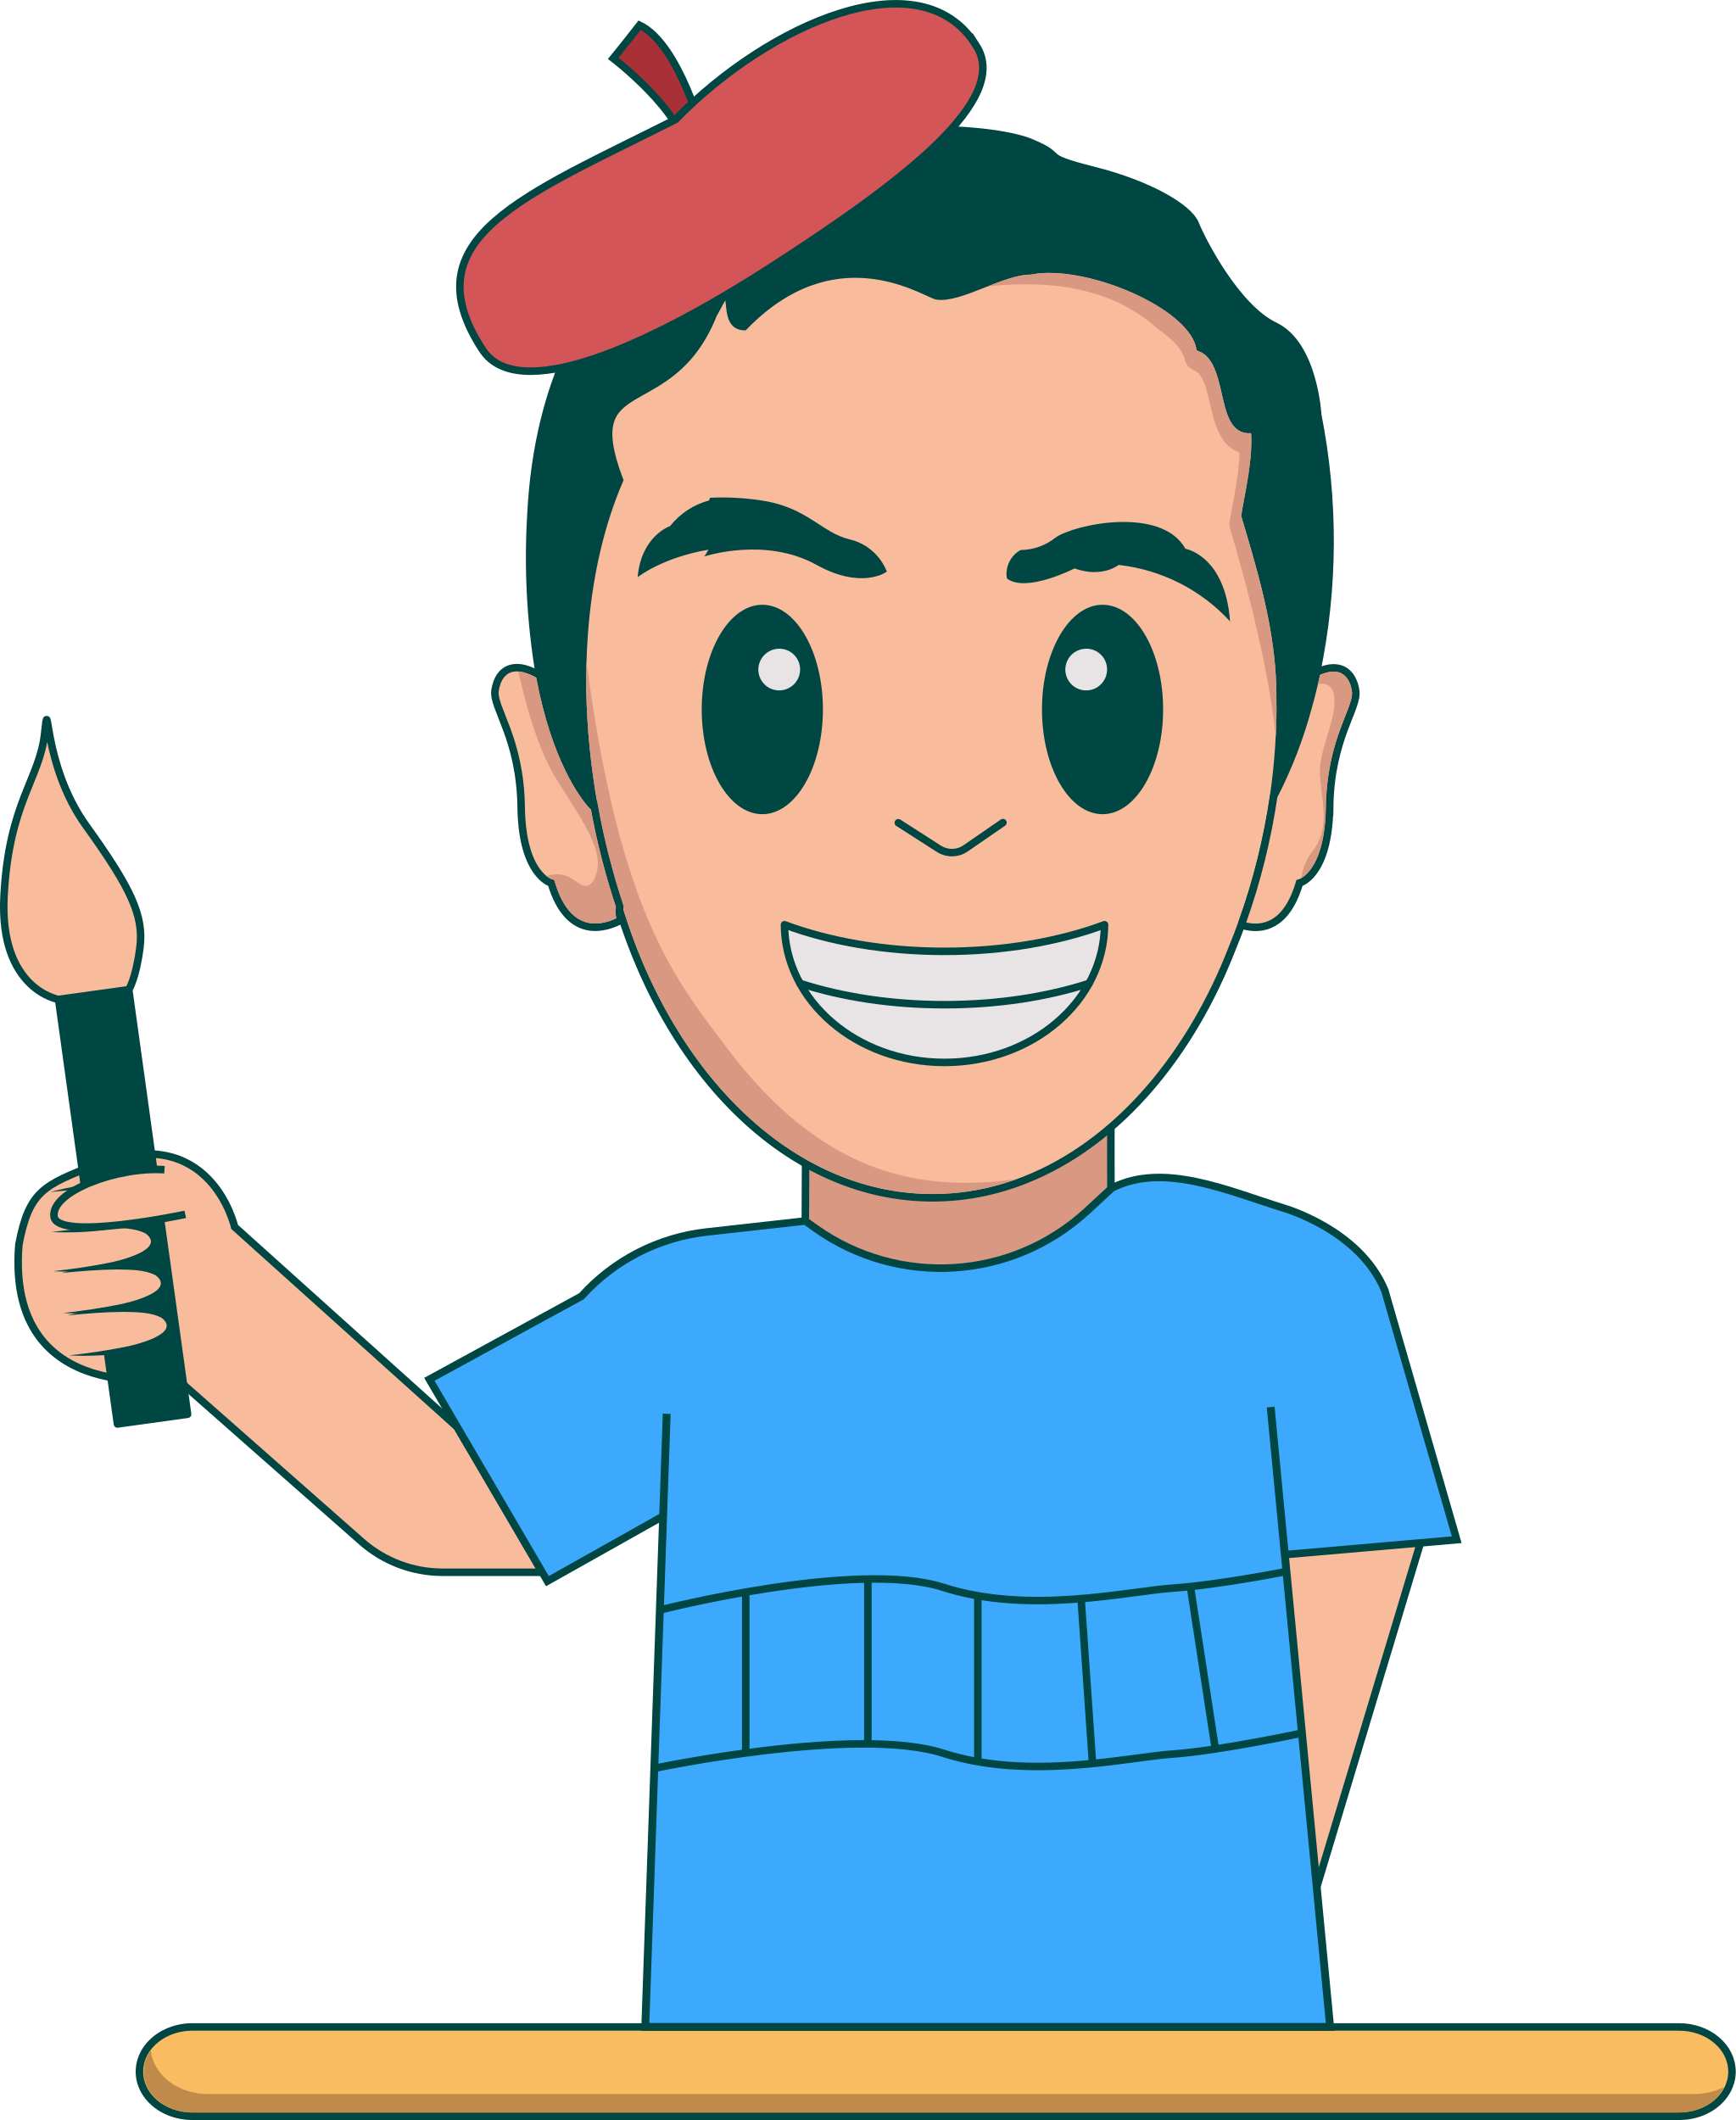
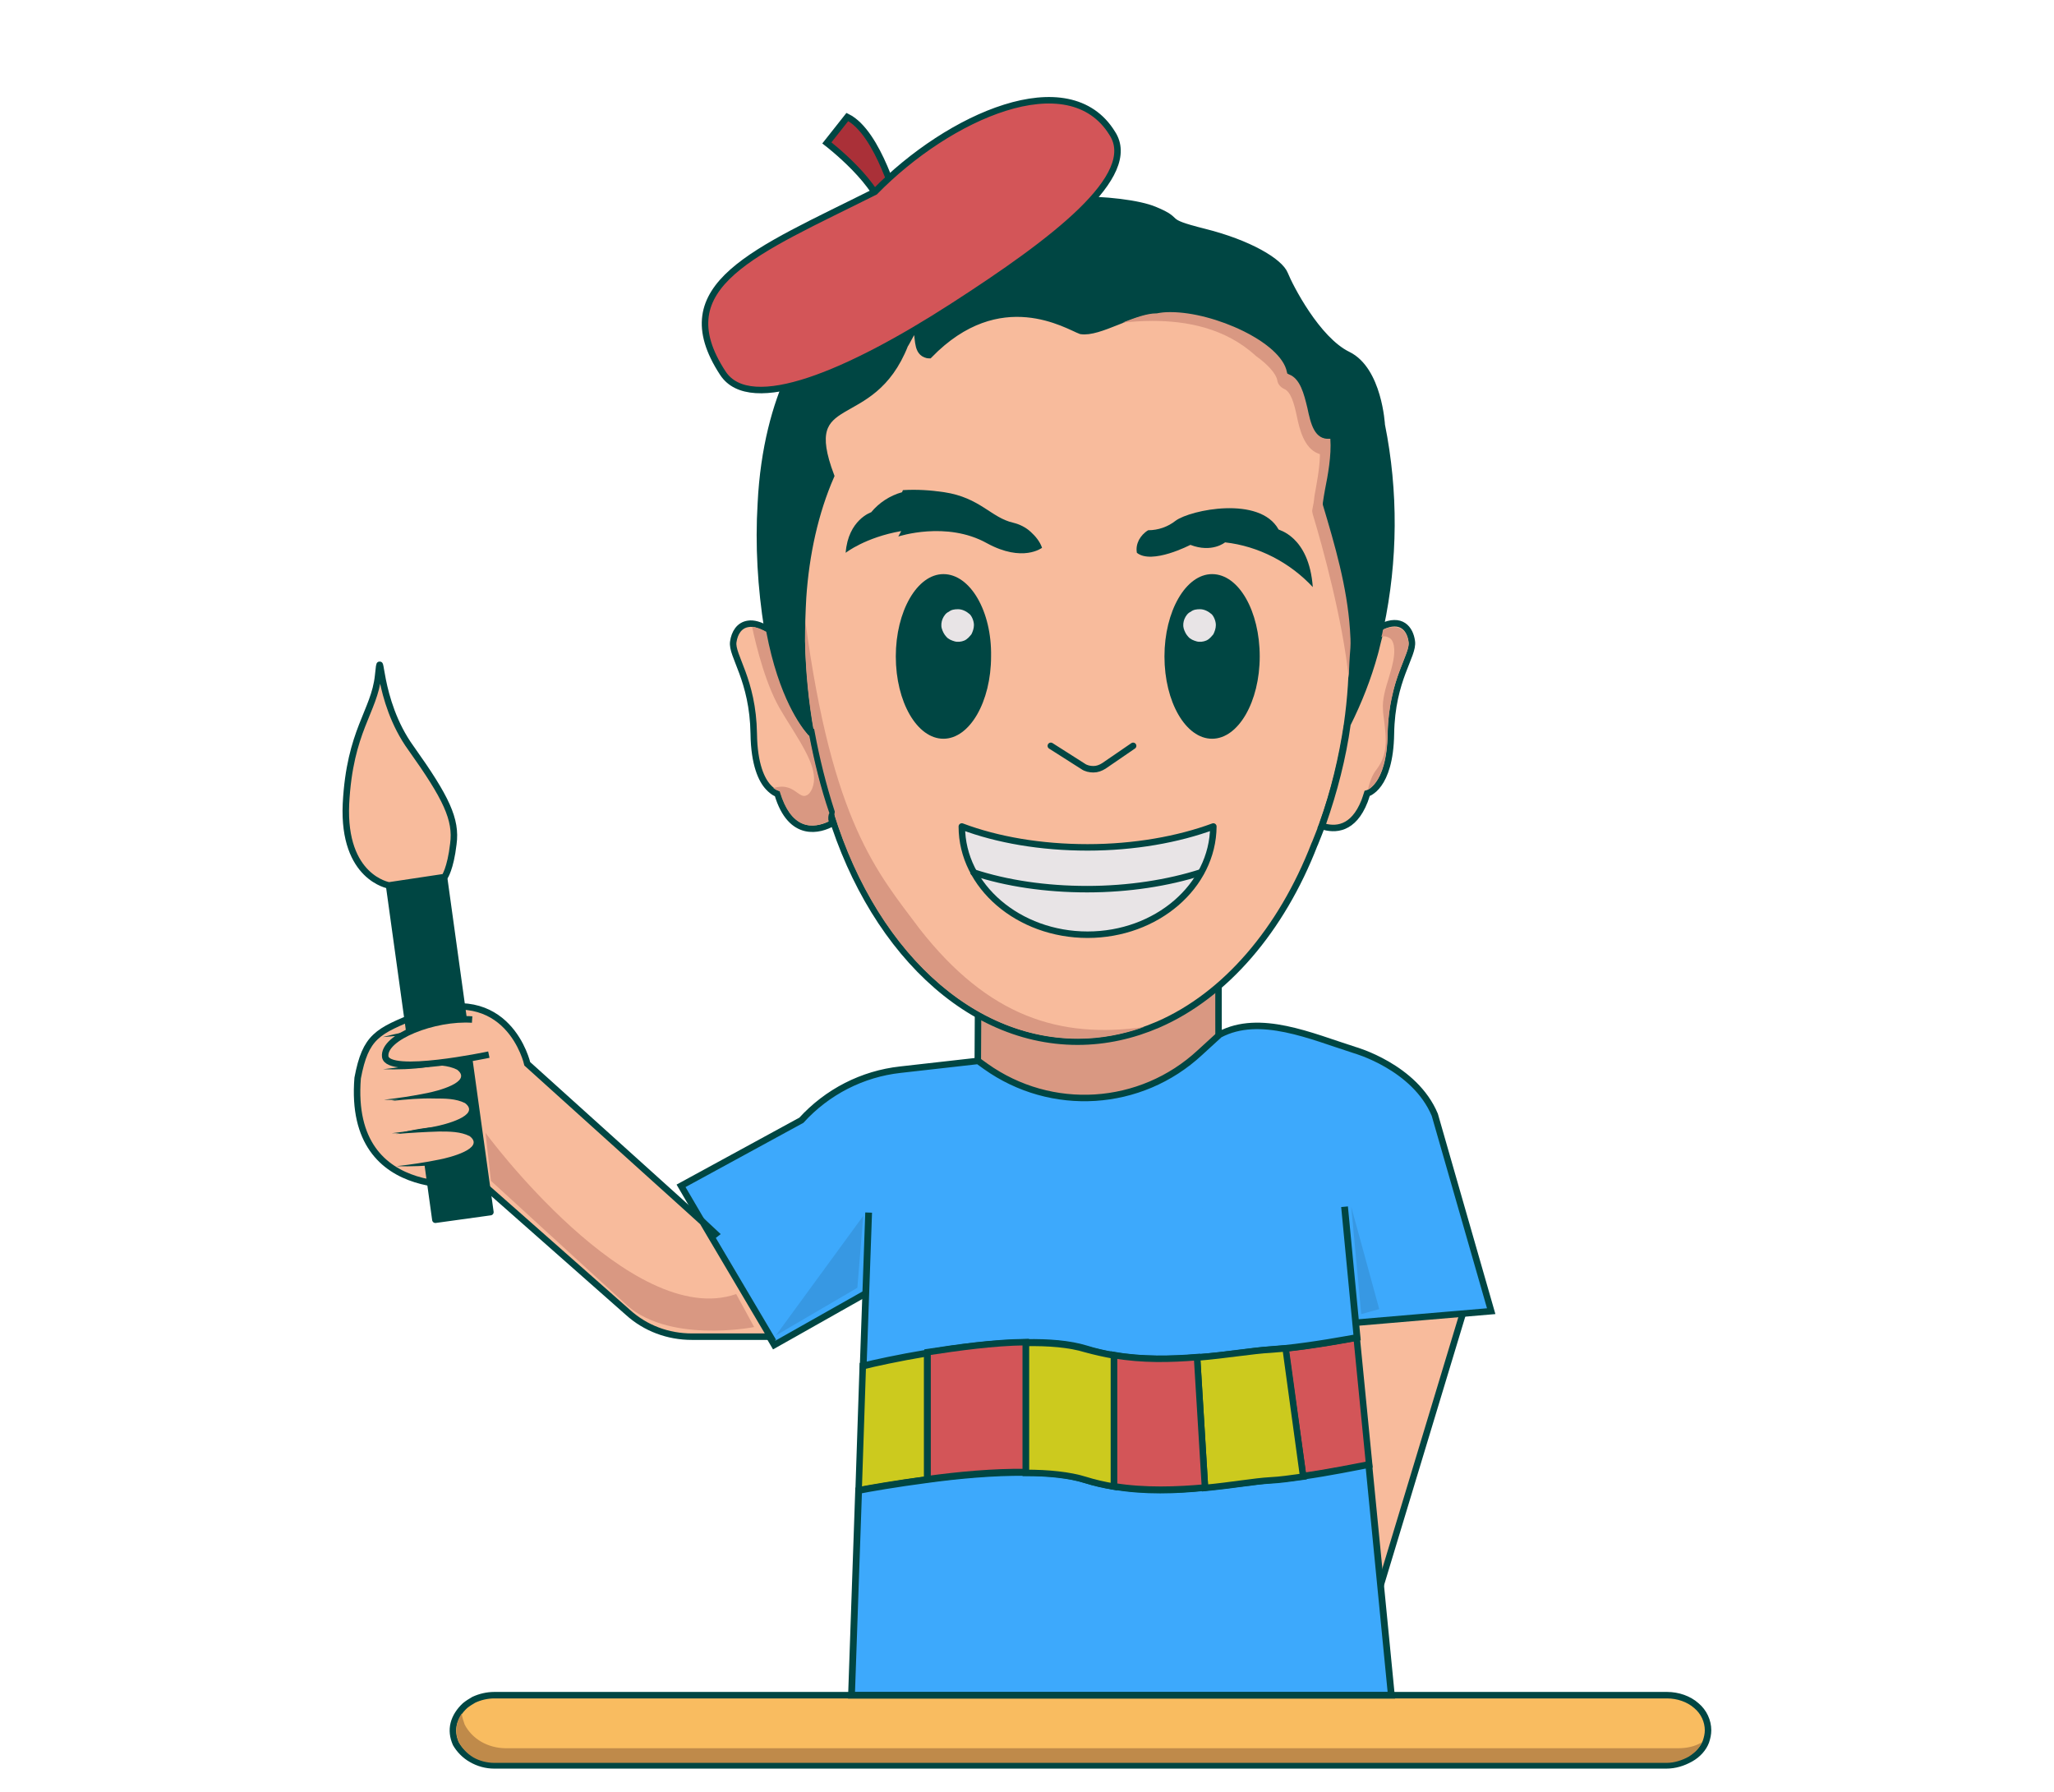
- <svg xmlns="http://www.w3.org/2000/svg" id="Layer_2" data-name="Layer 2" viewBox="0 0 358.47 437.86">
-   <defs>
-     <style>
-       .cls-1, .cls-2 {
-         fill: #004643;
-       }
- 
-       .cls-3, .cls-4 {
-         fill: #f8bb9c;
-       }
- 
-       .cls-2, .cls-5, .cls-6, .cls-7, .cls-4, .cls-8, .cls-9, .cls-10, .cls-11, .cls-12, .cls-13 {
-         stroke: #004643;
-       }
- 
-       .cls-2, .cls-5, .cls-6, .cls-7, .cls-4, .cls-8, .cls-9, .cls-11, .cls-12, .cls-13 {
-         stroke-width: 1.55px;
-       }
- 
-       .cls-2, .cls-6, .cls-7, .cls-9 {
-         stroke-linecap: round;
-         stroke-linejoin: round;
-       }
- 
-       .cls-5 {
-         fill: #d35558;
-       }
- 
-       .cls-5, .cls-4, .cls-8, .cls-10, .cls-11, .cls-12, .cls-13 {
-         stroke-miterlimit: 10;
-       }
- 
-       .cls-6, .cls-14 {
-         fill: #e8e4e6;
-       }
- 
-       .cls-7 {
-         fill: #f9bc60;
-       }
- 
-       .cls-8 {
-         fill: #aa3038;
-       }
- 
-       .cls-15 {
-         fill: #bf8a4a;
-       }
- 
-       .cls-9, .cls-13 {
-         fill: none;
-       }
- 
-       .cls-10 {
-         stroke-width: 1.62px;
-       }
- 
-       .cls-10, .cls-11 {
-         fill: #3da9fc;
-       }
- 
-       .cls-16, .cls-12 {
-         fill: #d99882;
-       }
-     </style>
-   </defs>
-   <g id="Layer_1-2" data-name="Layer 1">
+ <svg xmlns="http://www.w3.org/2000/svg" class="h-96" version="1.1" id="Layer_1" x="0px" y="0px" viewBox="0 0 491.6 428.8" style="enable-background:new 0 0 491.6 428.8;" xml:space="preserve">
+   <g>
    <g>
+       <path style="fill:#F9BC60;stroke:#004643;stroke-width:1.551;stroke-linecap:round;stroke-linejoin:round;" d="M408.8,414.1    c0,0.9-0.2,1.8-0.5,2.7c-0.6,1.6-1.9,3.1-3.7,4.1s-3.7,1.6-5.8,1.6H118.3c-1.9,0-3.8-0.5-5.5-1.5c-1.6-0.9-2.9-2.3-3.7-3.7    c-0.7-1.6-0.9-3.2-0.5-4.8c0.4-1.6,1.4-3.1,2.7-4.3c0.6-0.5,1.4-1,2.1-1.4c1.5-0.7,3.2-1.1,4.9-1.1H399c2.6,0,5.2,0.9,7,2.5    C407.8,409.7,408.8,411.9,408.8,414.1z" />
      <g>
-         <path class="cls-7" d="m357.7,427.86c0,1.02-.2,2.02-.59,2.98-.73,1.83-2.12,3.41-3.97,4.53-1.86,1.13-4.08,1.72-6.36,1.72H39.63c-2.14-.02-4.25-.56-6.03-1.58-1.78-1.01-3.16-2.45-3.99-4.14-.82-1.67-1.02-3.52-.6-5.32.42-1.78,1.46-3.41,2.98-4.7.7-.59,1.47-1.1,2.34-1.5,1.63-.79,3.49-1.21,5.38-1.21h307.07c2.9,0,5.68.98,7.72,2.71,2.05,1.72,3.19,4.06,3.19,6.51Z" />
-         <path class="cls-15" d="m356.02,431.07c-.7,1.47-1.85,2.73-3.41,3.66-1.69,1.02-3.76,1.58-5.83,1.58H39.63c-1.98-.02-3.89-.51-5.52-1.44-1.65-.96-2.91-2.26-3.67-3.8-.75-1.55-.93-3.24-.55-4.87.22-.95.64-1.85,1.23-2.68.11.96.38,1.88.82,2.76.86,1.83,2.36,3.38,4.31,4.5,1.94,1.1,4.2,1.69,6.56,1.71h307.13c2.16,0,4.23-.48,6.07-1.41Z" />
+         <path style="fill:#BF8A4A;" d="M407.3,417c-0.6,1.4-1.7,2.5-3.1,3.4c-1.6,0.9-3.5,1.5-5.3,1.5H118.3c-1.8,0-3.6-0.5-5-1.3     c-1.5-0.9-2.6-2.1-3.4-3.5c-0.7-1.5-0.8-2.9-0.5-4.5c0.2-0.8,0.5-1.6,1.1-2.5c0.1,0.9,0.4,1.7,0.7,2.6c0.8,1.6,2.2,3.1,3.9,4.1     s3.8,1.6,6,1.6h280.5C403.7,418.4,405.6,418,407.3,417z" />
      </g>
-       <path class="cls-12" d="m229.62,278.73c-4.4.9-57.85,1.4-63.42.33,0,0,.37-74.75.2-77.01h.02c8.73-3.72,54.27-3.74,62.94-.05.03.02.08.03.11.05-.02.19-.03.36-.03.54-.03.31-.09,73.9.19,76.15Z" />
+     </g>
+     <path style="fill:#D99882;stroke:#004643;stroke-width:1.551;stroke-miterlimit:10;" d="M291.8,277.9c-4,0.8-52.9,1.3-57.9,0.3   c0,0,0.4-68.3,0.2-70.3l0,0c7.9-3.4,49.6-3.4,57.5,0h0.1c0,0.2,0,0.4,0,0.5C291.6,208.7,291.6,275.8,291.8,277.9z" />
+     <g>
+       <path style="fill:#004643;stroke:#004643;stroke-width:1.551;stroke-linecap:round;stroke-linejoin:round;" d="M330.4,150.1    L330.4,150.1c-0.5,2.4-1,4.5-1.6,6.5c-1.6,5.8-3.7,11.5-6.5,16.8c0.9-6.2,1.3-12.4,1.2-18.4c0-1.5,0-3-0.1-4.5    c-0.6-10.3-3.6-20.2-6.5-30.1c0.6-3.9,2.4-10.9,1.8-16.4c-7.1,1.6-3.7-12.8-10.3-15.3c-1.6-7.9-21.4-16.5-32-14.5    c-5.4,0-13.4,5.5-17.8,4.8c-3.2-1.1-19.5-11.5-36.3,5.8c-3.4-0.1-2.3-4.7-3.2-6.4c-0.5-0.3-2.4,3.8-2.6,3.9    c-8.1,20.6-25.9,10.1-17.7,31.4c-4.9,11.5-7.2,25.3-6.9,39.6c0.1,7.2,0.8,14.6,2.2,21.8h-0.5l0,0c-1.5-1.6-6.9-8.6-9.9-24.5l0,0    l0,0c-1.6-10-2.2-20.1-1.6-30.1c1.3-26.5,11.8-41.5,17-44c5.2-2.6,2.9-6.4,4.1-9c1.2-2.6,4.7-2,9.3-6.9c4.6-5,20.1-7.8,20.1-7.8    c11.6-6.9,36.5-5.6,43.7-2.6c7.1,2.9,1.1,2.6,11.9,5.3s18.1,7.1,19.3,10.1c1.2,3,7.7,15.7,15.1,19.3s8.1,16.8,8.1,16.8    C333.9,117.6,333.8,134.1,330.4,150.1z" />
      <g>
-         <path class="cls-2" d="m271.93,138.83s-.02.09-.03.14c-.53,2.51-1.12,4.84-1.74,7.01-1.71,6.39-4.09,12.58-7.12,18.44.99-6.84,1.44-13.63,1.33-20.14.02-1.63-.03-3.26-.14-4.88-.67-11.26-3.88-22.05-7.12-32.89.65-4.28,2.59-11.91,1.95-17.91-7.78,1.66-4.03-14.03-11.26-16.79-1.66-8.75-23.4-18.11-34.95-15.86-5.89-.02-14.72,5.99-19.48,5.16-3.46-1.18-21.26-12.64-39.71,6.36-3.69-.14-2.5-5.07-3.5-6.99-.47-.34-2.59,4.16-2.79,4.3-8.9,22.64-28.25,11.15-19.43,34.39-5.44,12.64-7.86,27.71-7.64,43.31.12,7.91.93,15.96,2.36,23.9h-.4l-.05-.05c-1.61-1.78-7.55-9.4-10.78-26.81v-.05h-.02c-1.83-10.89-2.42-21.97-1.77-33,1.4-29.01,12.95-45.36,18.64-48.21,5.71-2.85,3.16-7.01,4.51-9.91,1.35-2.88,5.15-2.16,10.17-7.61,5.01-5.46,22-8.47,22-8.47,12.7-7.61,40.04-6.06,47.81-2.88,7.77,3.18,1.21,2.81,13.01,5.78,11.8,2.96,19.76,7.82,21.06,11.06,1.3,3.26,8.36,17.24,16.45,21.11,8.08,3.86,8.85,18.38,8.85,18.38,3.47,17.55,3.4,35.62-.23,53.14Z" />
+         <path style="fill:#F8BB9C;stroke:#004643;stroke-width:1.551;stroke-miterlimit:10;" d="M323.6,155c0.1,5.9-0.3,12.1-1.2,18.4     c-1.2,7.9-3.1,16.1-5.9,23.8c-0.5,1.6-1.2,3.1-1.8,4.7c0,0.1-0.1,0.1-0.1,0.2c-7.9,20.4-21.3,36.1-37.4,43.1     c-6,2.6-12.5,4.1-19.3,4.1c-28.3,0-52.3-25.7-60.9-61.3l0,0c-1.2-4.2-2.2-8.4-2.9-12.7c-1.3-7.2-2-14.6-2.2-21.8     c0-3.6,0.1-7,0.3-10.5c0.7-10.4,2.9-20.4,6.7-29.1c-8-21.2,9.6-10.8,17.7-31.4c0.2-0.1,2.1-4.2,2.6-3.9c0.8,1.6,0,5.3,2.3,6.2     c0.3,0.1,0.5,0.2,0.9,0.2c16.9-17.4,33.2-6.9,36.3-5.8c4.4,0.7,12.4-4.8,17.8-4.8c1-0.2,2-0.3,3.2-0.3c11-0.2,27.4,7.6,28.8,14.8     c6.6,2.6,3.2,16.9,10.3,15.3c0.5,5.5-1.2,12.4-1.8,16.4c2.9,9.9,5.9,19.7,6.5,30.1C323.6,152.1,323.6,153.6,323.6,155z" />
        <g>
-           <path class="cls-4" d="m264.37,144.28c.11,6.51-.34,13.31-1.33,20.14-1.27,8.73-3.44,17.55-6.47,25.99-.6,1.71-1.26,3.41-1.95,5.09-.03.06-.06.12-.08.2-8.67,22.35-23.29,39.48-40.89,47.19-6.64,2.93-13.72,4.5-21.06,4.5-31,0-57.33-28.08-66.74-67.08-.02-.02,0-.03,0-.03-1.29-4.56-2.36-9.23-3.19-13.91-1.43-7.94-2.23-15.99-2.36-23.9-.05-3.88.06-7.71.34-11.49.82-11.44,3.21-22.31,7.3-31.82-8.82-23.25,10.53-11.75,19.43-34.39.2-.14,2.33-4.64,2.79-4.3.9,1.72.05,5.85,2.5,6.79.29.12.62.19,1.01.2,18.45-19,36.26-7.54,39.71-6.36,4.76.82,13.58-5.18,19.48-5.16,1.07-.22,2.23-.33,3.46-.34,11.96-.17,29.99,8.27,31.49,16.2,7.23,2.76,3.47,18.45,11.26,16.79.64,6-1.3,13.63-1.95,17.91,3.24,10.84,6.45,21.63,7.12,32.89.11,1.63.16,3.26.14,4.88Z" />
-           <path class="cls-16" d="m263.47,151.98c-1.63-15.32-6.82-34.05-9.43-42.8-.14-.4-.17-.88-.11-1.33.16-1.01.37-2.17.62-3.49.57-3.05,1.29-6.85,1.41-10.36l.02-.56-.51-.2c-3.63-1.4-4.81-6.47-5.52-9.55-.82-3.68-1.6-6.53-3.35-7.2-.99-.37-1.74-1.27-1.94-2.31-.34-1.8-2.48-4.19-5.64-6.31-8.09-7.37-18.38-9.16-27.21-9.16-2.79,0-5.43.19-7.8.42,3.13-1.23,6.31-2.42,8.82-2.42h.03l.16-.02c.99-.2,2.11-.31,3.32-.33h.34c11.44,0,28.94,7.94,30.38,15.57l.08.43.4.16c3.04,1.15,3.92,5.07,4.79,8.84.95,4.16,1.92,8.47,6.05,8.11.28,4.39-.7,9.65-1.43,13.54-.23,1.26-.45,2.4-.59,3.37l-.03.19.05.16c3.16,10.56,6.42,21.48,7.09,32.72.11,1.61.16,3.23.14,4.84v.02c.05,2.53,0,5.09-.12,7.69Z" />
-           <path class="cls-16" d="m209.91,243.55c-5.61,2.03-11.41,3.05-17.32,3.05-29.77,0-56.21-26.55-65.89-66.09l.02-.02-.12-.45c-1.27-4.51-2.34-9.16-3.18-13.83-1.43-7.97-2.22-15.97-2.34-23.77-.02-1.91,0-3.81.05-5.69,7.06,53.33,18.87,66.17,30.02,81.04,18.08,23.14,36.77,28.81,58.77,25.76Z" />
-         </g>
-         <path class="cls-1" d="m157.43,124.91c-6.9,0-12.51,9.7-12.51,21.62s5.61,21.63,12.51,21.63,12.52-9.7,12.52-21.63-5.61-21.62-12.52-21.62Z" />
-         <path class="cls-14" d="m165.24,138.28c0,.85-.25,1.69-.73,2.4-.47.71-1.15,1.26-1.94,1.59-.79.33-1.66.41-2.49.25s-1.61-.58-2.21-1.18c-.6-.6-1.01-1.37-1.18-2.21-.17-.84-.08-1.7.25-2.49s.88-1.46,1.59-1.93c.71-.47,1.54-.73,2.4-.73,1.14,0,2.24.45,3.05,1.26s1.26,1.91,1.26,3.05Z" />
-         <path class="cls-1" d="m227.7,124.91c-6.91,0-12.51,9.7-12.51,21.62s5.6,21.63,12.51,21.63,12.51-9.7,12.51-21.63-5.58-21.62-12.51-21.62Z" />
-         <path class="cls-14" d="m228.64,138.28c0,.85-.25,1.69-.73,2.4s-1.15,1.26-1.94,1.59c-.79.33-1.66.41-2.49.25-.84-.17-1.61-.58-2.21-1.18-.6-.6-1.01-1.37-1.18-2.21-.17-.84-.08-1.7.25-2.49.33-.79.88-1.46,1.59-1.93.71-.47,1.54-.73,2.4-.73,1.14,0,2.24.45,3.05,1.26.81.81,1.26,1.91,1.26,3.05Z" />
-         <path class="cls-1" d="m183.16,118.06c-.65-1.63-1.67-3.09-3-4.25-1.32-1.16-2.91-1.98-4.62-2.39-5.79-1.32-8.73-6.6-18.13-8.03-3.57-.56-7.18-.76-10.79-.58l-.18.55c-3.19.85-6.01,2.72-8.06,5.3,0,0-5.95,1.99-6.69,10.55,0,0,5.06-4.06,14.63-5.68l-.84,1.4s12.56-4.19,23.2,1.77c9.45,5.19,14.48,1.36,14.48,1.36Z" />
-         <path class="cls-1" d="m254.04,128.35c-6-6.55-14.19-10.7-23.02-11.67,0,0-3.4,2.77-9.11.72,0,0-10.05,5.16-13.97,2.06-.19-1.15-.02-2.33.49-3.38.51-1.05,1.33-1.92,2.35-2.48,2.6-.02,5.12-.91,7.15-2.53,3.92-2.82,21.95-6.6,26.88,2.27,0,0,8.24,1.39,9.22,15.01Z" />
-         <path class="cls-9" d="m185.52,169.93l8.4,5.39c.82.52,1.77.79,2.74.78.97-.02,1.92-.31,2.72-.86l7.75-5.34" />
-         <path class="cls-6" d="m228.11,190.99c-.09,15.71-14.86,28.44-33.05,28.44s-32.95-12.73-33.05-28.44c9.27,3.46,20.7,5.5,33.05,5.5s23.77-2.05,33.05-5.5Z" />
-         <path class="cls-9" d="m165.23,203.11c8.65,2.79,18.89,4.4,29.84,4.4s21.18-1.61,29.84-4.4h.02" />
-         <g>
-           <path class="cls-4" d="m128.17,190.08c-3.13,1.66-10.79,4.2-14.34-7.72,0,0-1.12-.26-2.37-1.71-1.72-1.91-3.72-5.86-3.83-13.97-.19-14.22-5.92-20.47-5.4-24.07.34-2.28,1.5-4.37,3.88-4.67,1.35-.19,3.09.22,5.3,1.5h.02v.05c3.23,17.41,9.16,25.03,10.78,26.81l.05.05h.4c1.27,7.1,3.07,14.13,5.32,20.87-.16,1.02-.11,1.98.2,2.85Z" />
-           <path class="cls-16" d="m127.26,189.68c-1.67.78-4.37,1.63-6.93.56-2.54-1.07-4.47-3.8-5.75-8.09l-.14-.42-.42-.11s-.5-.14-1.16-.68c.11-.05.23-.08.36-.11,2.96-.78,4.62.4,5.83,1.26.78.54,1.49,1.07,2.33.82.82-.25,1.27-1.12,1.6-1.94,1.81-4.5-1.47-9.68-6.95-18.27l-1.02-1.61c-4.19-6.62-6.84-17.27-7.94-22.39,1.05.06,2.28.5,3.68,1.26,3.26,17.37,9.16,24.97,10.98,26.95l.22.23h.08c1.26,6.81,2.99,13.58,5.18,20.17-.11.85-.09,1.64.08,2.37Z" />
+           <path style="fill:#D99882;" d="M322.8,162.2c-1.5-14-6.2-31.2-8.6-39.1c-0.1-0.4-0.2-0.8-0.1-1.2c0.2-0.9,0.4-2,0.5-3.2      c0.5-2.8,1.2-6.3,1.3-9.5v-0.5l-0.5-0.2c-3.3-1.3-4.4-5.9-5-8.8c-0.7-3.4-1.5-5.9-3-6.6c-0.9-0.4-1.6-1.2-1.7-2.1      c-0.3-1.6-2.3-3.8-5.1-5.8c-7.4-6.8-16.8-8.4-24.8-8.4c-2.6,0-4.9,0.2-7.1,0.4c2.8-1.1,5.8-2.2,8-2.2l0,0h0.2      c0.9-0.2,1.9-0.3,3-0.3h0.3c10.4,0,26.4,7.2,27.8,14.3l0.1,0.4l0.4,0.2c2.7,1,3.6,4.7,4.4,8c0.8,3.8,1.7,7.8,5.5,7.4      c0.3,4-0.6,8.8-1.3,12.3c-0.2,1.2-0.4,2.2-0.5,3.1v0.2v0.2c2.9,9.7,5.8,19.6,6.5,29.9c0.1,1.5,0.2,2.9,0.1,4.4l0,0      C323,157.4,322.9,159.7,322.8,162.2z" />
        </g>
        <g>
-           <path class="cls-4" d="m274.59,166.7c-.2,14.22-6.22,15.68-6.22,15.68-.22.73-.45,1.41-.71,2.05v.02c-2.96,7.49-7.85,7.66-11.24,6.62.08-.22.14-.43.16-.65,3.02-8.44,5.19-17.26,6.47-25.99,3.02-5.86,5.41-12.05,7.12-18.44.33-1.13.64-2.31.93-3.54.29-1.12.56-2.28.81-3.47.03-.05.05-.09.06-.14,5.24-2.48,7.55.59,8,3.8.6,3.58-5.18,9.83-5.37,24.07Z" />
-           <path class="cls-16" d="m279.2,142.76c.19,1.15-.47,2.81-1.36,5.1-.78,1.95-1.75,4.42-2.54,7.52-.79,3.09-1.41,6.81-1.47,11.3-.16,10.84-3.77,13.93-5.12,14.7.37-2.14,1.16-4.05,2.26-5.44,3.04-3.86,2.53-8.05,1.97-12.47-.12-1.05-.26-2.12-.34-3.21-.22-2.64.67-5.52,1.52-8.33.93-3.01,1.8-5.88,1.35-8.4-.17-.99-.6-1.69-1.3-2.06-.36-.19-.76-.28-1.21-.28-.25,0-.5.03-.78.08.16-.62.29-1.24.42-1.88,1.85-.81,3.35-.9,4.48-.29,1.1.59,1.88,1.92,2.12,3.66Z" />
+           <path style="fill:#D99882;" d="M273.8,245.8c-5.1,1.8-10.4,2.8-15.8,2.8c-27.2,0-51.3-24.2-60.2-60.4l0,0l-0.1-0.4      c-1.2-4.1-2.1-8.4-2.9-12.6c-1.3-7.3-2-14.6-2.1-21.7c0-1.7,0-3.5,0-5.2c6.5,48.7,17.3,60.5,27.4,74      C236.6,243.4,253.7,248.6,273.8,245.8z" />
+         </g>
+       </g>
+       <path style="fill:#004643;" d="M225.8,137.4c-6.3,0-11.4,8.9-11.4,19.7c0,10.9,5.1,19.7,11.4,19.7c6.3,0,11.4-8.9,11.4-19.7    C237.4,146.3,232.2,137.4,225.8,137.4z" />
+       <path style="fill:#E8E4E6;" d="M233.1,149.6c0,0.8-0.3,1.6-0.6,2.2c-0.5,0.6-1,1.2-1.7,1.5s-1.6,0.4-2.3,0.2s-1.5-0.5-2-1.1    c-0.5-0.5-0.9-1.3-1.1-2c-0.2-0.7-0.1-1.6,0.2-2.3s0.8-1.4,1.5-1.7c0.6-0.5,1.4-0.6,2.2-0.6c1,0,2,0.5,2.8,1.2    C232.6,147.5,233.1,148.6,233.1,149.6z" />
+       <path style="fill:#004643;" d="M290.1,137.4c-6.3,0-11.4,8.9-11.4,19.7c0,10.9,5.1,19.7,11.4,19.7s11.4-8.9,11.4-19.7    S296.5,137.4,290.1,137.4z" />
+       <path style="fill:#E8E4E6;" d="M291,149.6c0,0.8-0.3,1.6-0.6,2.2c-0.5,0.6-1,1.2-1.7,1.5s-1.6,0.4-2.3,0.2c-0.7-0.2-1.5-0.5-2-1.1    c-0.5-0.5-0.9-1.3-1.1-2s-0.1-1.6,0.2-2.3c0.3-0.7,0.8-1.4,1.5-1.7c0.6-0.5,1.4-0.6,2.2-0.6c1,0,2,0.5,2.8,1.2    C290.5,147.5,291,148.6,291,149.6z" />
+       <path style="fill:#004643;" d="M249.4,131.1c-0.5-1.5-1.6-2.8-2.7-3.8c-1.2-1.1-2.6-1.8-4.2-2.2c-5.3-1.2-7.9-6-16.5-7.3    c-3.3-0.5-6.6-0.7-9.9-0.5l-0.2,0.5c-2.9,0.8-5.5,2.5-7.4,4.8c0,0-5.5,1.8-6.1,9.7c0,0,4.7-3.7,13.3-5.2l-0.7,1.3    c0,0,11.5-3.8,21.2,1.6C244.8,134.7,249.4,131.1,249.4,131.1z" />
+       <path style="fill:#004643;" d="M314.2,140.5c-5.5-5.9-13-9.8-21-10.7c0,0-3.1,2.6-8.3,0.6c0,0-9.2,4.8-12.8,1.9    c-0.2-1.1,0-2.1,0.5-3.1c0.5-0.9,1.2-1.7,2.2-2.3c2.4,0,4.7-0.8,6.6-2.3c3.6-2.6,20.1-6,24.6,2.1    C305.7,126.8,313.3,128.1,314.2,140.5z" />
+       <path style="fill:none;stroke:#004643;stroke-width:1.551;stroke-linecap:round;stroke-linejoin:round;" d="M251.5,178.5l7.7,4.9    c0.7,0.5,1.6,0.7,2.5,0.7s1.7-0.3,2.5-0.8l7-4.8" />
+       <path style="fill:#E8E4E6;stroke:#004643;stroke-width:1.551;stroke-linecap:round;stroke-linejoin:round;" d="M290.4,197.8    c-0.1,14.3-13.6,25.9-30.1,25.9s-30.1-11.6-30.1-25.9c8.5,3.2,18.9,5,30.1,5S282,200.9,290.4,197.8z" />
+       <path style="fill:none;stroke:#004643;stroke-width:1.551;stroke-linecap:round;stroke-linejoin:round;" d="M233,208.8    c7.9,2.6,17.3,4,27.2,4c9.9,0,19.4-1.5,27.2-4l0,0" />
+       <g>
+         <path style="fill:#F8BB9C;stroke:#004643;stroke-width:1.551;stroke-miterlimit:10;" d="M199.2,197c-2.8,1.6-9.9,3.8-13.1-7     c0,0-1-0.3-2.2-1.6c-1.6-1.7-3.4-5.4-3.5-12.8c-0.2-13-5.4-18.7-4.9-22c0.3-2.1,1.4-4,3.6-4.3c1.2-0.2,2.8,0.2,4.8,1.4l0,0l0,0     c2.9,15.9,8.4,22.8,9.9,24.5l0,0h0.4c1.2,6.5,2.8,12.9,4.8,19.1C198.8,195.2,198.9,196.1,199.2,197z" />
+         <g>
+           <path style="fill:#D99882;" d="M198.3,196.6c-1.6,0.7-4,1.5-6.3,0.5s-4.1-3.5-5.3-7.4l-0.1-0.4l-0.4-0.1c0,0-0.5-0.1-1.1-0.6      c0.1,0,0.2-0.1,0.4-0.1c2.7-0.7,4.2,0.4,5.3,1.2c0.7,0.5,1.4,1,2.1,0.7c0.7-0.2,1.2-1,1.5-1.7c1.6-4.1-1.4-8.9-6.3-16.7      l-0.9-1.5c-3.8-6-6.2-15.8-7.2-20.5c1,0.1,2.1,0.5,3.4,1.2c3,15.9,8.4,22.8,10,24.7l0.2,0.2h0.1c1.2,6.2,2.7,12.4,4.8,18.5      C198.2,195.1,198.2,195.9,198.3,196.6z" />
        </g>
      </g>
      <g>
-         <path class="cls-4" d="m111.97,324.73h-20.57c-6.16,0-12.1-2.25-16.72-6.32l-38.32-33.78s-35.23,6.3-32.46-27.59c2.09-11.04,5.15-12.3,15.83-16.45,23.8-9.23,28.72,12.81,28.72,12.81l40.24,36.19,5.77,5.19,2.17,3.72,15.34,26.22Z" />
-         <polygon class="cls-4" points="97.69 297.69 96.64 298.51 94.47 294.79 97.69 297.69" />
-         <rect class="cls-2" x="18.09" y="204.99" width="14.63" height="88.54" transform="translate(-33.96 5.84) rotate(-7.89)" />
+         <path style="fill:#F8BB9C;stroke:#004643;stroke-width:1.551;stroke-miterlimit:10;" d="M332.9,175.6c-0.2,13-5.7,14.3-5.7,14.3     c-0.2,0.6-0.4,1.3-0.6,1.8l0,0c-2.7,6.9-7.1,7-10.2,6c0.1-0.2,0.1-0.4,0.2-0.6c2.7-7.7,4.8-15.8,5.9-23.8     c2.7-5.4,4.9-11,6.5-16.8c0.3-1,0.5-2.1,0.8-3.2c0.3-1,0.5-2.1,0.7-3.2c0,0,0-0.1,0.1-0.1c4.8-2.3,6.9,0.5,7.3,3.5     C338.4,156.9,333.1,162.5,332.9,175.6z" />
        <g>
-           <path class="cls-3" d="m10.73,254.28s20.71-4.06,21.19,1.87-20.95,6.41-20.95,6.41" />
-           <path class="cls-1" d="m10.73,254.28c3.7-.98,7.48-1.68,11.34-1.93,2.93-.11,6.07-.3,8.81,1.13,1.69.81,2.41,3.21,1.2,4.72-2.35,2.77-6.29,3.24-9.62,3.85-3.82.56-7.66.68-11.49.51,3.8-.43,7.58-.96,11.28-1.7,2.25-.4,12.15-2.77,7.86-6.08-2.38-1.23-5.31-1.16-8-1.22-3.77.04-7.58.34-11.38.73h0Z" />
+           <path style="fill:#D99882;" d="M337.1,153.7c0.2,1-0.5,2.6-1.3,4.7c-0.7,1.8-1.6,4-2.3,6.9c-0.7,2.8-1.3,6.2-1.4,10.3      c-0.2,9.9-3.5,12.7-4.7,13.4c0.4-1.9,1.1-3.7,2.1-4.9c2.7-3.6,2.3-7.3,1.8-11.4c-0.1-1-0.3-1.9-0.3-2.9c-0.2-2.4,0.6-5,1.4-7.6      c0.8-2.7,1.6-5.4,1.2-7.7c-0.2-0.9-0.5-1.6-1.2-1.9c-0.4-0.2-0.7-0.3-1.1-0.3c-0.2,0-0.5,0-0.7,0.1c0.2-0.5,0.3-1.1,0.4-1.7      c1.6-0.7,3-0.8,4.1-0.3C336.2,150.9,336.9,152.1,337.1,153.7z" />
+         </g>
+       </g>
+     </g>
+     <polygon style="fill:#F8BB9C;stroke:#004643;stroke-width:1.551;stroke-miterlimit:10;" points="350.1,314.4 330.5,379.2   316.2,316.1 333.1,303.8  " />
+     <path style="fill:#3DA9FC;stroke:#004643;stroke-width:1.551;stroke-miterlimit:10;" d="M324,316.6l32.9-2.8l-13.5-47   c-4.8-11.5-19.2-15.5-19.2-15.5c-10.4-3.3-22.7-8.8-32.3-3.7l0,0l-4.7,4.3c-14.2,13.2-35.6,14.5-51.3,3.3l-1.8-1.3l-18.6,2.1   c-9.1,1-17.5,5.3-23.7,12.1L163,283.8l22.3,38.1l22.5-12.7L324,316.6z" />
+     <path style="fill:#D35558;stroke:#004643;stroke-width:1.551;stroke-miterlimit:10;" d="M327.7,350.6c-2.6,0.5-9.4,1.8-15.8,2.8   l-4.3-30.7c6.7-0.7,14.4-2.1,17.1-2.6L327.7,350.6z" />
+     <path style="fill:#CCCA1E;stroke:#004643;stroke-width:1.551;stroke-miterlimit:10;" d="M221.9,323.7v30.4   c-7.6,1-13.9,2.2-16.4,2.6l1-29.9C208.9,326.2,214.7,324.9,221.9,323.7z" />
+     <path style="fill:#3DA9FC;stroke:#004643;stroke-width:1.619;stroke-miterlimit:10;" d="M321.8,288.8l3,31.3   c-2.8,0.5-10.4,1.9-17.1,2.6c-1.2,0.1-2.4,0.2-3.6,0.3c-4.1,0.3-10.4,1.4-17.6,1.9c-6.2,0.5-13.1,0.6-19.9-0.5   c-2.2-0.4-4.5-0.9-6.7-1.6c-3.9-1.2-8.9-1.6-14.4-1.5c-7.8,0.1-16.3,1.2-23.5,2.5c-7.2,1.2-13,2.5-15.4,3.1l1.3-36.7" />
+     <path style="fill:#3DA9FC;stroke:#004643;stroke-width:1.619;stroke-miterlimit:10;" d="M390.4,255.4" />
+     <path style="fill:#3DA9FC;stroke:#004643;stroke-width:1.619;stroke-miterlimit:10;" d="M276.5,256.7" />
+     <path style="fill:#3DA9FC;stroke:#004643;stroke-width:1.619;stroke-miterlimit:10;" d="M333,405.7H203.8l1.7-49   c2.5-0.5,8.8-1.6,16.4-2.6c7.3-1,15.9-1.8,23.5-1.7c5.5,0,10.5,0.5,14.3,1.7c2.2,0.7,4.5,1.2,6.8,1.6c7.5,1.3,15.1,1,21.8,0.3   c6.3-0.6,11.8-1.5,15.6-1.8c2.3-0.2,5.1-0.5,7.9-0.9c6.4-0.9,13.2-2.3,15.8-2.8L333,405.7z" />
+     <g id="topi">
+       <path style="fill:#AA3038;stroke:#004643;stroke-width:1.551;stroke-miterlimit:10;" d="M214.9,49.3c0,0-4.6-17.6-12.1-21.3    c0,0-3.4,4.3-4.9,6.2c0,0,13.2,10.1,13.6,17.5S214.9,49.3,214.9,49.3z" />
+       <path style="fill:#D35558;stroke:#004643;stroke-width:1.551;stroke-miterlimit:10;" d="M266.2,31.9    c6.6,10.1-13.6,25.6-38.3,41.5s-48.3,26-54.9,15.9c-13.8-21.1,7.9-29.1,36.4-43.4C227.1,27.8,255.8,15,266.2,31.9z" />
+     </g>
+     <path style="fill:#CCCA1E;stroke:#004643;stroke-width:1.551;stroke-miterlimit:10;" d="M311.9,353.4c-2.9,0.4-5.6,0.8-7.9,0.9   c-3.7,0.2-9.2,1.2-15.6,1.8l-1.9-31.2c7.2-0.6,13.4-1.7,17.6-1.9c1.1-0.1,2.3-0.2,3.6-0.3L311.9,353.4z" />
+     <path style="fill:#D35558;stroke:#004643;stroke-width:1.551;stroke-miterlimit:10;" d="M288.4,356c-6.7,0.6-14.3,0.9-21.8-0.3   v-31.4c6.8,1.2,13.7,1,19.9,0.5L288.4,356z" />
+     <path style="fill:#CCCA1E;stroke:#004643;stroke-width:1.551;stroke-miterlimit:10;" d="M266.6,324.4v31.4   c-2.3-0.4-4.6-0.9-6.8-1.6c-3.8-1.2-8.9-1.7-14.3-1.7v-31.1c5.5-0.1,10.5,0.3,14.4,1.5C262.1,323.5,264.3,324,266.6,324.4z" />
+     <path style="fill:#D35558;stroke:#004643;stroke-width:1.551;stroke-miterlimit:10;" d="M245.5,321.2v31.1   c-7.7-0.1-16.2,0.7-23.5,1.7v-30.4C229.2,322.5,237.7,321.3,245.5,321.2z" />
+     <polygon style="fill:#3798E3;" points="323.4,288.8 330.1,313.3 325.8,314.5  " />
+     <polygon style="fill:#3798E3;" points="185.7,319.6 206.6,291 205.2,308.2  " />
+     <g id="tangan">
+       <g>
+         <path style="fill:#F8BB9C;stroke:#004643;stroke-width:1.551;stroke-miterlimit:10;" d="M184.4,319.9h-18.8     c-5.7,0-11.1-2-15.3-5.8l-35-30.9c0,0-32.2,5.8-29.7-25.2c1.9-10,4.7-11.2,14.4-15.1c21.7-8.4,26.2,11.7,26.2,11.7l36.7,33.1     l5.3,4.8l2,3.4L184.4,319.9z" />
+         <polygon style="fill:#F8BB9C;stroke:#004643;stroke-width:1.551;stroke-miterlimit:10;" points="171.3,295.3 170.4,296     168.4,292.6    " />
+         <rect x="98.6" y="210.6" transform="matrix(0.9905 -0.1372 0.1372 0.9905 -33.4421 16.8139)" style="fill:#004643;stroke:#004643;stroke-width:1.55;stroke-linecap:round;stroke-linejoin:round;stroke-miterlimit:4;" width="13.3" height="80.8" />
+         <g>
+           <path style="fill:#F8BB9C;" d="M91.8,255.5c0,0,18.9-3.7,19.4,1.7c0.5,5.4-19.2,5.8-19.2,5.8" />
+           <path style="fill:#004643;" d="M91.8,255.5c3.4-0.9,6.9-1.6,10.3-1.7c2.6-0.1,5.6-0.3,8,1c1.6,0.7,2.2,2.9,1.1,4.3      c-2.2,2.6-5.8,2.9-8.8,3.6c-3.5,0.5-7,0.6-10.5,0.5c3.5-0.4,6.9-0.9,10.3-1.6c2.1-0.4,11.1-2.6,7.2-5.6      c-2.2-1.1-4.8-1.1-7.3-1.1C98.9,255,95.4,255.3,91.8,255.5L91.8,255.5z" />
        </g>
        <g>
-           <path class="cls-3" d="m10.46,246.18s20.71-4.06,21.19,1.87-20.95,6.41-20.95,6.41" />
-           <path class="cls-1" d="m10.46,246.18c3.7-.98,7.48-1.68,11.34-1.93,2.93-.11,6.07-.3,8.81,1.13,1.69.81,2.41,3.21,1.2,4.72-2.35,2.77-6.29,3.24-9.62,3.85-3.82.56-7.66.68-11.49.51,3.8-.43,7.58-.96,11.28-1.7,2.25-.4,12.15-2.77,7.86-6.08-2.38-1.23-5.31-1.16-8-1.22-3.77.04-7.58.34-11.38.73h0Z" />
+           <path style="fill:#F8BB9C;" d="M91.6,248.2c0,0,18.9-3.7,19.4,1.7s-19.2,5.8-19.2,5.8" />
+           <path style="fill:#004643;" d="M91.6,248.2c3.4-0.9,6.9-1.6,10.3-1.7c2.6-0.1,5.6-0.3,8,1c1.6,0.7,2.2,2.9,1.1,4.3      c-2.2,2.6-5.8,2.9-8.8,3.6c-3.5,0.5-7,0.6-10.5,0.5c3.5-0.4,6.9-0.9,10.3-1.6c2.1-0.4,11.1-2.6,7.2-5.6      c-2.2-1.1-4.8-1.1-7.3-1.1C98.6,247.6,95.1,247.9,91.6,248.2L91.6,248.2z" />
        </g>
        <g>
-           <path class="cls-3" d="m12.78,262.91s20.71-4.06,21.19,1.87-20.95,6.41-20.95,6.41" />
-           <path class="cls-1" d="m12.78,262.91c3.7-.98,7.48-1.68,11.34-1.93,2.93-.11,6.07-.3,8.81,1.13,1.69.81,2.41,3.21,1.2,4.72-2.35,2.77-6.29,3.24-9.62,3.85-3.82.56-7.66.68-11.49.51,3.8-.43,7.58-.96,11.28-1.7,2.25-.4,12.15-2.77,7.86-6.08-2.38-1.23-5.31-1.16-8-1.22-3.77.04-7.58.34-11.38.73h0Z" />
+           <path style="fill:#F8BB9C;" d="M93.7,263.5c0,0,18.9-3.7,19.4,1.7c0.5,5.4-19.2,5.8-19.2,5.8" />
+           <path style="fill:#004643;" d="M93.7,263.5c3.4-0.9,6.9-1.6,10.3-1.7c2.6-0.1,5.6-0.3,8,1c1.6,0.7,2.2,2.9,1.1,4.3      c-2.2,2.6-5.8,2.9-8.8,3.6c-3.5,0.5-7,0.6-10.5,0.5c3.5-0.4,6.9-0.9,10.3-1.6c2.1-0.4,11.1-2.6,7.2-5.6      c-2.2-1.1-4.8-1.1-7.3-1.1C100.7,262.8,97.2,263.1,93.7,263.5L93.7,263.5z" />
        </g>
        <g>
-           <path class="cls-3" d="m13.99,271.67s20.71-4.06,21.19,1.87-20.95,6.41-20.95,6.41" />
-           <path class="cls-1" d="m13.99,271.67c3.7-.98,7.48-1.68,11.34-1.93,2.93-.11,6.07-.3,8.81,1.13,1.69.81,2.41,3.21,1.2,4.72-2.35,2.77-6.29,3.24-9.62,3.85-3.82.56-7.66.68-11.49.51,3.8-.43,7.58-.96,11.28-1.7,2.25-.4,12.15-2.77,7.86-6.08-2.38-1.23-5.31-1.16-8-1.22-3.77.04-7.58.34-11.38.73h0Z" />
+           <path style="fill:#F8BB9C;" d="M94.8,271.4c0,0,18.9-3.7,19.4,1.7S95.1,279,95.1,279" />
+           <path style="fill:#004643;" d="M94.8,271.4c3.4-0.9,6.9-1.6,10.3-1.7c2.6-0.1,5.6-0.3,8,1c1.6,0.7,2.2,2.9,1.1,4.3      c-2.2,2.6-5.8,2.9-8.8,3.6c-3.5,0.5-7,0.6-10.5,0.5c3.5-0.4,6.9-0.9,10.3-1.6c2.1-0.4,11.1-2.6,7.2-5.6      c-2.2-1.1-4.8-1.1-7.3-1.1C101.8,270.9,98.3,271.1,94.8,271.4L94.8,271.4z" />
        </g>
-         <path class="cls-4" d="m38.26,250.81s-26.39,5.58-27.1.47,12.88-10.35,22.81-9.69" />
-         <path class="cls-4" d="m12.08,206.42s-12.24-1.99-11.25-21.32,7.38-24.2,8.39-33.62c1.01-9.42-.67,6.23,8.58,19.09,9.25,12.86,11.94,18.58,11.1,25.13-.84,6.56-2.32,8.71-2.32,8.71l-14.5,2.01Z" />
+         <path style="fill:#F8BB9C;stroke:#004643;stroke-width:1.551;stroke-miterlimit:10;" d="M117,252.4c0,0-24.1,5.1-24.8,0.5     c-0.6-4.7,11.8-9.5,20.8-8.9" />
+         <path style="fill:#F8BB9C;stroke:#004643;stroke-width:1.551;stroke-miterlimit:10;" d="M93.1,211.9c0,0-11.1-1.8-10.3-19.5     c0.9-17.6,6.8-22.1,7.7-30.7c0.9-8.6-0.6,5.7,7.9,17.4c8.4,11.8,10.9,17,10.1,22.9c-0.7,6-2.1,7.9-2.1,7.9L93.1,211.9z" />
      </g>
-       <polygon class="cls-4" points="293.35 318.66 271.97 389.64 256.28 320.51 274.81 307.06 293.35 318.66" />
-       <path class="cls-11" d="m264.8,321.14l36.04-3.13-14.84-51.47c-5.16-12.61-20.97-17.04-20.97-17.04-11.42-3.55-24.78-9.57-35.42-4.11h0s-5.05,4.67-5.05,4.67c-15.53,14.36-39,15.85-56.22,3.57l-2.03-1.45-20.36,2.27c-9.95,1.11-19.16,5.83-25.86,13.27l-31.42,17.16,24.38,41.69,24.64-13.85" />
-       <polyline class="cls-10" points="262.42 290.62 274.7 418.63 133.26 418.63 137.69 292" />
-       <g>
-         <path class="cls-8" d="m145.36,28.46s-5.01-19.32-13.27-23.26c0,0-3.66,4.69-5.44,6.85,0,0,14.45,11.07,14.92,19.23.47,8.16,3.79-2.81,3.79-2.81Z" />
-         <path class="cls-5" d="m201.61,9.42c7.18,11.11-14.86,27.96-41.88,45.42-27.02,17.46-52.94,28.46-60.11,17.36-15.09-23.15,8.75-31.76,39.89-47.52,19.26-19.76,50.73-33.72,62.1-15.25Z" />
-       </g>
-       <g>
-         <path class="cls-13" d="m136.27,332.53s40.72-10.42,58.48-4.7,37.94.84,47.53.17,23.39-3.43,23.39-3.43" />
-         <path class="cls-13" d="m135.13,365.23s41.86-8.85,59.63-3.13c17.77,5.72,37.94.84,47.53.17s26.69-4.34,26.69-4.34" />
-         <line class="cls-13" x1="154.01" y1="328.85" x2="154.01" y2="362.06" />
-         <line class="cls-13" x1="179.23" y1="326.14" x2="179.23" y2="360.4" />
-         <line class="cls-13" x1="201.94" y1="329.59" x2="201.94" y2="363.85" />
-         <line class="cls-13" x1="223.27" y1="330.18" x2="225.63" y2="364.24" />
-         <line class="cls-13" x1="245.84" y1="327.69" x2="251.02" y2="361.41" />
-       </g>
+       <path style="fill:#D99882;" d="M176.2,309.7l4.3,7.9c0,0-21.2,4.2-31.3-6l-31.7-29l-1.3-11.5C116.1,271.1,151.1,318.4,176.2,309.7    z" />
    </g>
  </g>
</svg>
